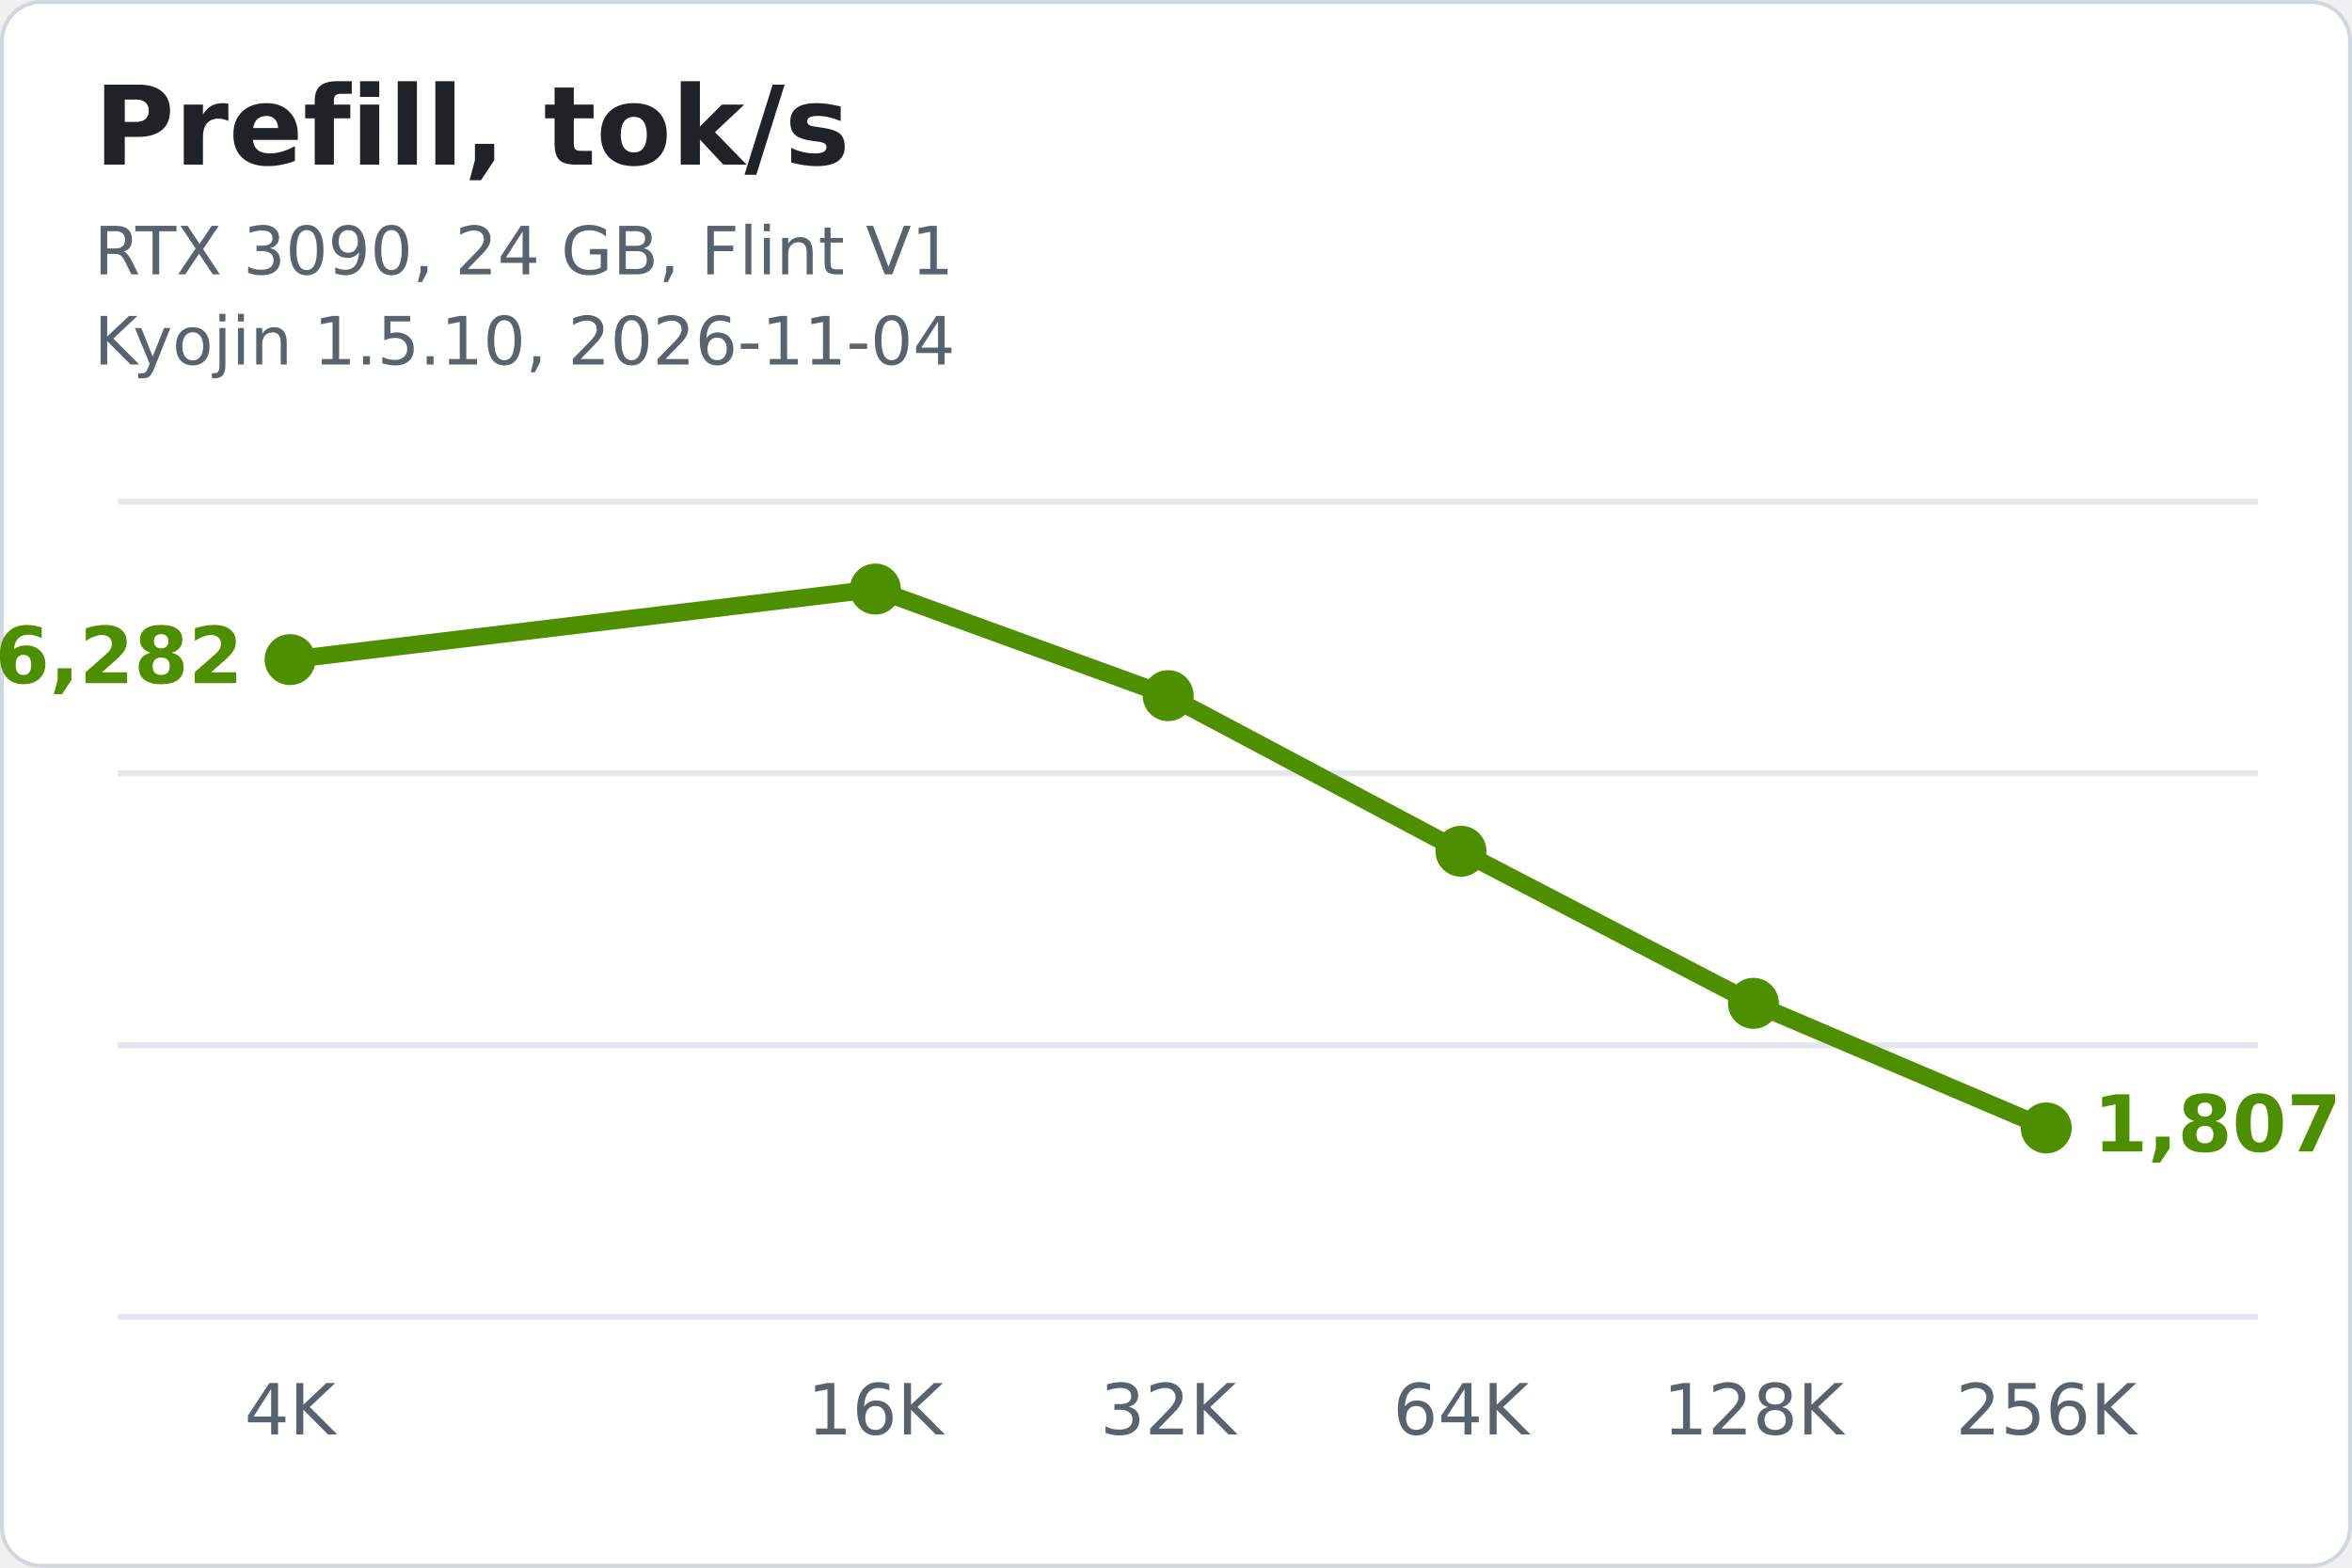
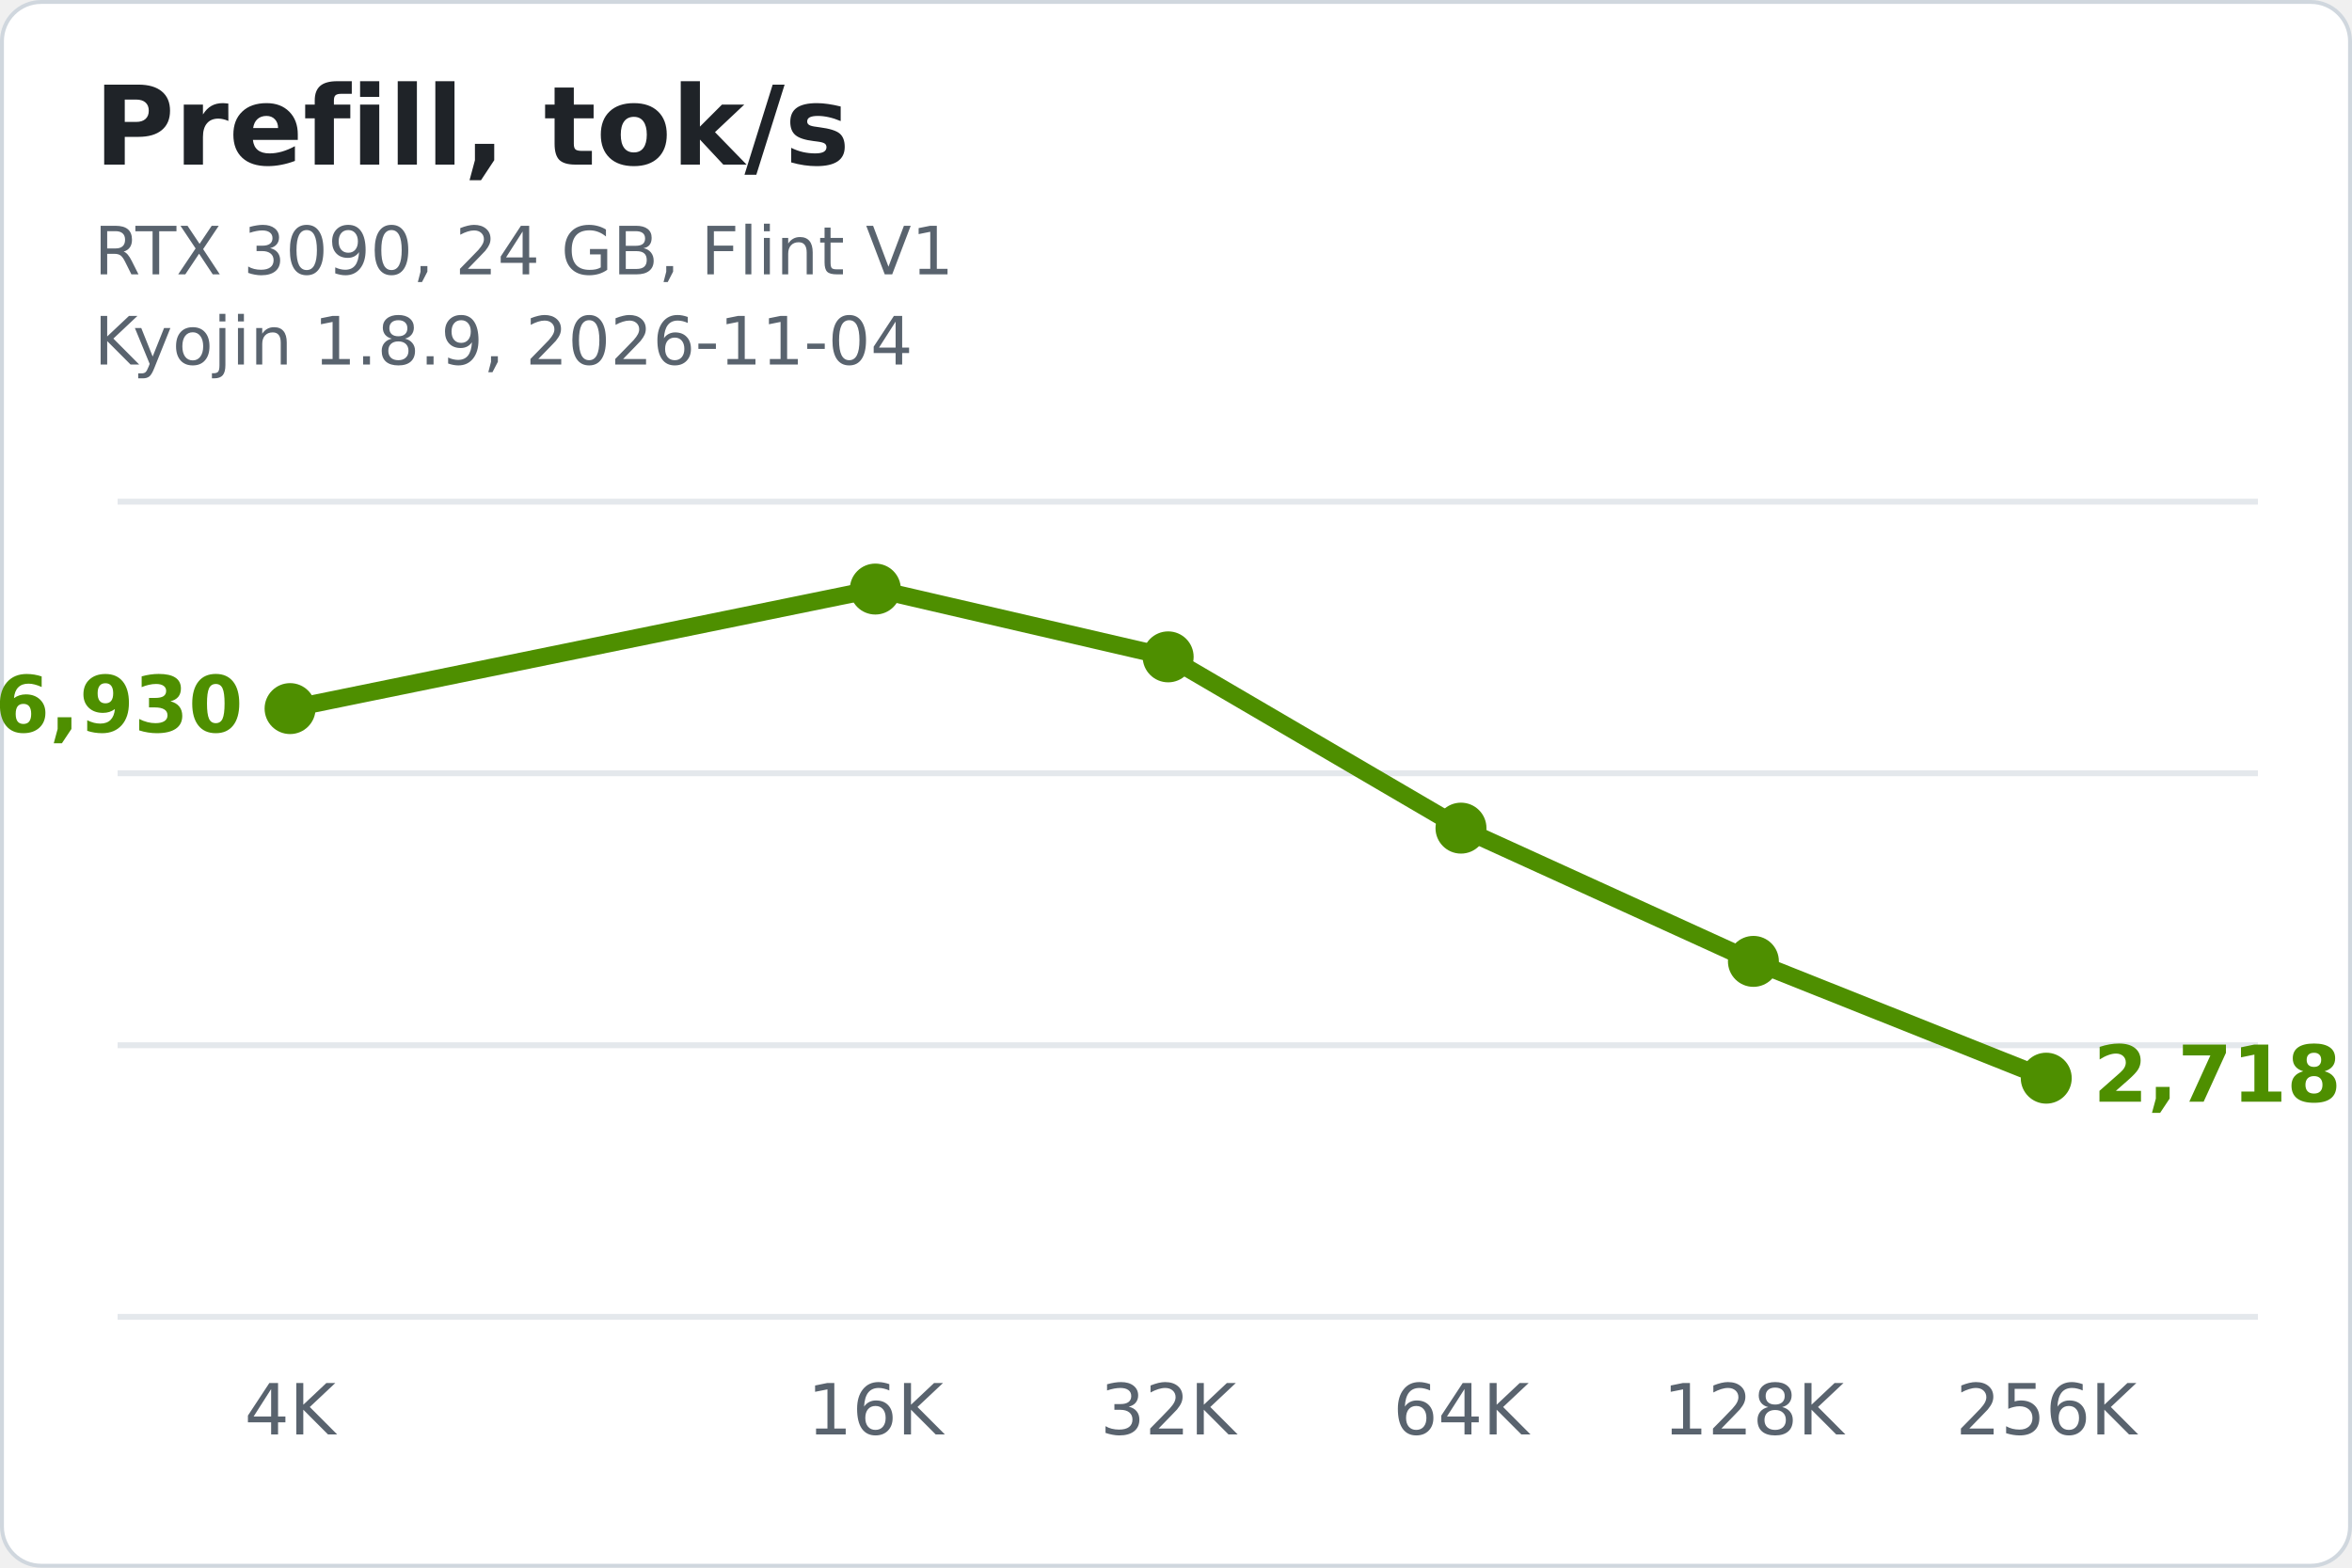
<svg xmlns="http://www.w3.org/2000/svg" width="600" height="400" viewBox="0 0 600 400" font-family="-apple-system,'Segoe UI','Ubuntu Sans','DejaVu Sans',Helvetica,Arial,sans-serif">
  <rect x="0.5" y="0.5" width="599" height="399" rx="10" fill="#FFFFFF" stroke="#D0D7DE" />
  <text x="24.0" y="42.0" fill="#1F2328" font-size="28" text-anchor="start" font-weight="700">Prefill, tok/s</text>
  <text x="24.0" y="70.0" fill="#59636E" font-size="17" text-anchor="start" font-weight="400">RTX 3090, 24 GB, Flint V1</text>
-   <text x="24.0" y="93.0" fill="#59636E" font-size="17" text-anchor="start" font-weight="400">Kyojin 1.5.10, 2026-11-04</text>
+   <text x="24.0" y="93.0" fill="#59636E" font-size="17" text-anchor="start" font-weight="400">Kyojin 1.8.9, 2026-11-04</text>
  <line x1="30" x2="576" y1="336.0" y2="336.0" stroke="#E4E8EC" stroke-width="1.5" />
  <line x1="30" x2="576" y1="266.7" y2="266.7" stroke="#E4E8EC" stroke-width="1.5" />
  <line x1="30" x2="576" y1="197.3" y2="197.3" stroke="#E4E8EC" stroke-width="1.5" />
  <line x1="30" x2="576" y1="128.0" y2="128.0" stroke="#E4E8EC" stroke-width="1.5" />
  <text x="74.0" y="366.0" fill="#59636E" font-size="18" text-anchor="middle" font-weight="400">4K</text>
  <text x="223.3" y="366.0" fill="#59636E" font-size="18" text-anchor="middle" font-weight="400">16K</text>
  <text x="298.0" y="366.0" fill="#59636E" font-size="18" text-anchor="middle" font-weight="400">32K</text>
  <text x="372.7" y="366.0" fill="#59636E" font-size="18" text-anchor="middle" font-weight="400">64K</text>
  <text x="447.3" y="366.0" fill="#59636E" font-size="18" text-anchor="middle" font-weight="400">128K</text>
  <text x="522.0" y="366.0" fill="#59636E" font-size="18" text-anchor="middle" font-weight="400">256K</text>
-   <line x1="74.0" y1="168.3" x2="223.3" y2="150.3" stroke="#4E8F00" stroke-width="4.5" stroke-linecap="round" />
-   <line x1="223.3" y1="150.3" x2="298.0" y2="177.5" stroke="#4E8F00" stroke-width="4.5" stroke-linecap="round" />
-   <line x1="298.0" y1="177.5" x2="372.7" y2="217.2" stroke="#4E8F00" stroke-width="4.5" stroke-linecap="round" />
-   <line x1="372.7" y1="217.2" x2="447.3" y2="256.0" stroke="#4E8F00" stroke-width="4.5" stroke-linecap="round" />
-   <line x1="447.3" y1="256.0" x2="522.0" y2="287.8" stroke="#4E8F00" stroke-width="4.5" stroke-linecap="round" />
-   <circle cx="74.0" cy="168.3" r="6.5" fill="#4E8F00" />
+   <line x1="74.0" y1="180.8" x2="223.3" y2="150.3" stroke="#4E8F00" stroke-width="4.5" stroke-linecap="round" />
+   <line x1="223.3" y1="150.3" x2="298.0" y2="167.6" stroke="#4E8F00" stroke-width="4.5" stroke-linecap="round" />
+   <line x1="298.0" y1="167.6" x2="372.7" y2="211.3" stroke="#4E8F00" stroke-width="4.5" stroke-linecap="round" />
+   <line x1="372.7" y1="211.3" x2="447.3" y2="245.3" stroke="#4E8F00" stroke-width="4.5" stroke-linecap="round" />
+   <line x1="447.3" y1="245.3" x2="522.0" y2="275.1" stroke="#4E8F00" stroke-width="4.5" stroke-linecap="round" />
+   <circle cx="74.0" cy="180.8" r="6.5" fill="#4E8F00" />
  <circle cx="223.3" cy="150.3" r="6.5" fill="#4E8F00" />
-   <circle cx="298.0" cy="177.5" r="6.5" fill="#4E8F00" />
-   <circle cx="372.7" cy="217.2" r="6.5" fill="#4E8F00" />
-   <circle cx="447.3" cy="256.0" r="6.5" fill="#4E8F00" />
-   <circle cx="522.0" cy="287.8" r="6.5" fill="#4E8F00" />
-   <text x="62.0" y="174.3" fill="#4E8F00" font-size="20" text-anchor="end" font-weight="700">6,282</text>
-   <text x="534.0" y="293.8" fill="#4E8F00" font-size="20" text-anchor="start" font-weight="700">1,807</text>
+   <circle cx="298.0" cy="167.6" r="6.5" fill="#4E8F00" />
+   <circle cx="372.7" cy="211.3" r="6.5" fill="#4E8F00" />
+   <circle cx="447.3" cy="245.3" r="6.5" fill="#4E8F00" />
+   <circle cx="522.0" cy="275.1" r="6.5" fill="#4E8F00" />
+   <text x="62.0" y="186.8" fill="#4E8F00" font-size="20" text-anchor="end" font-weight="700">6,930</text>
+   <text x="534.0" y="281.1" fill="#4E8F00" font-size="20" text-anchor="start" font-weight="700">2,718</text>
</svg>
